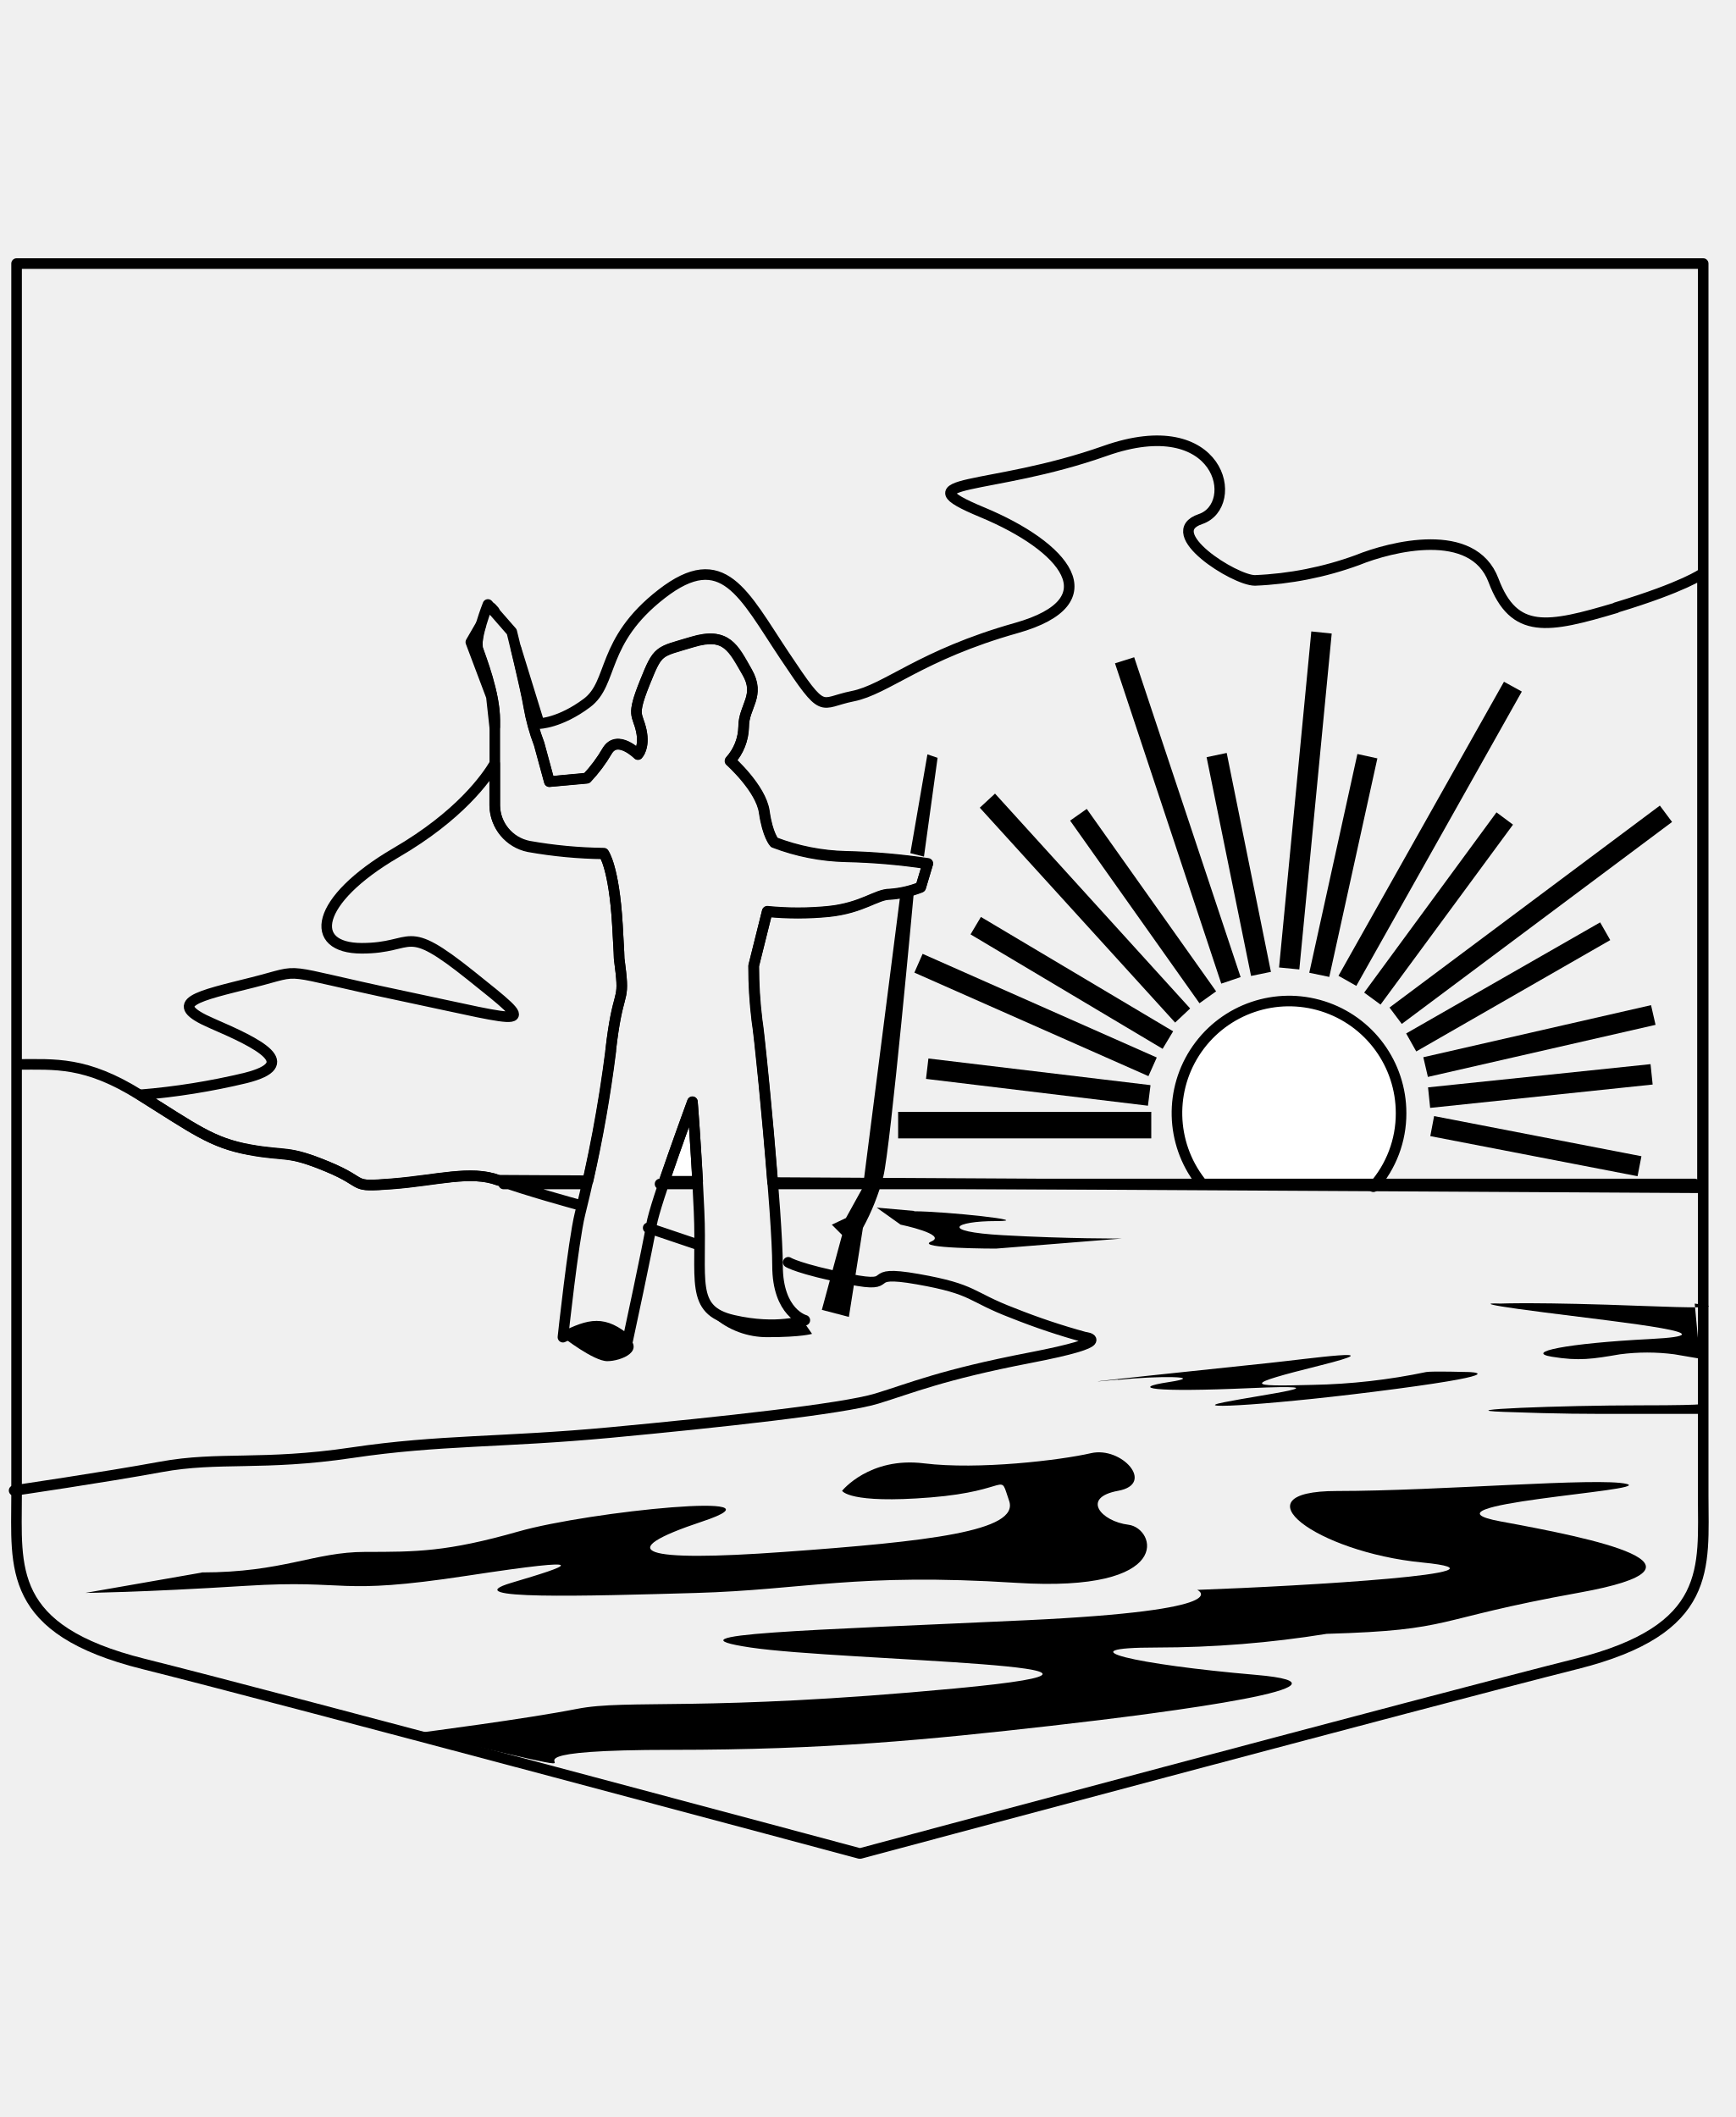
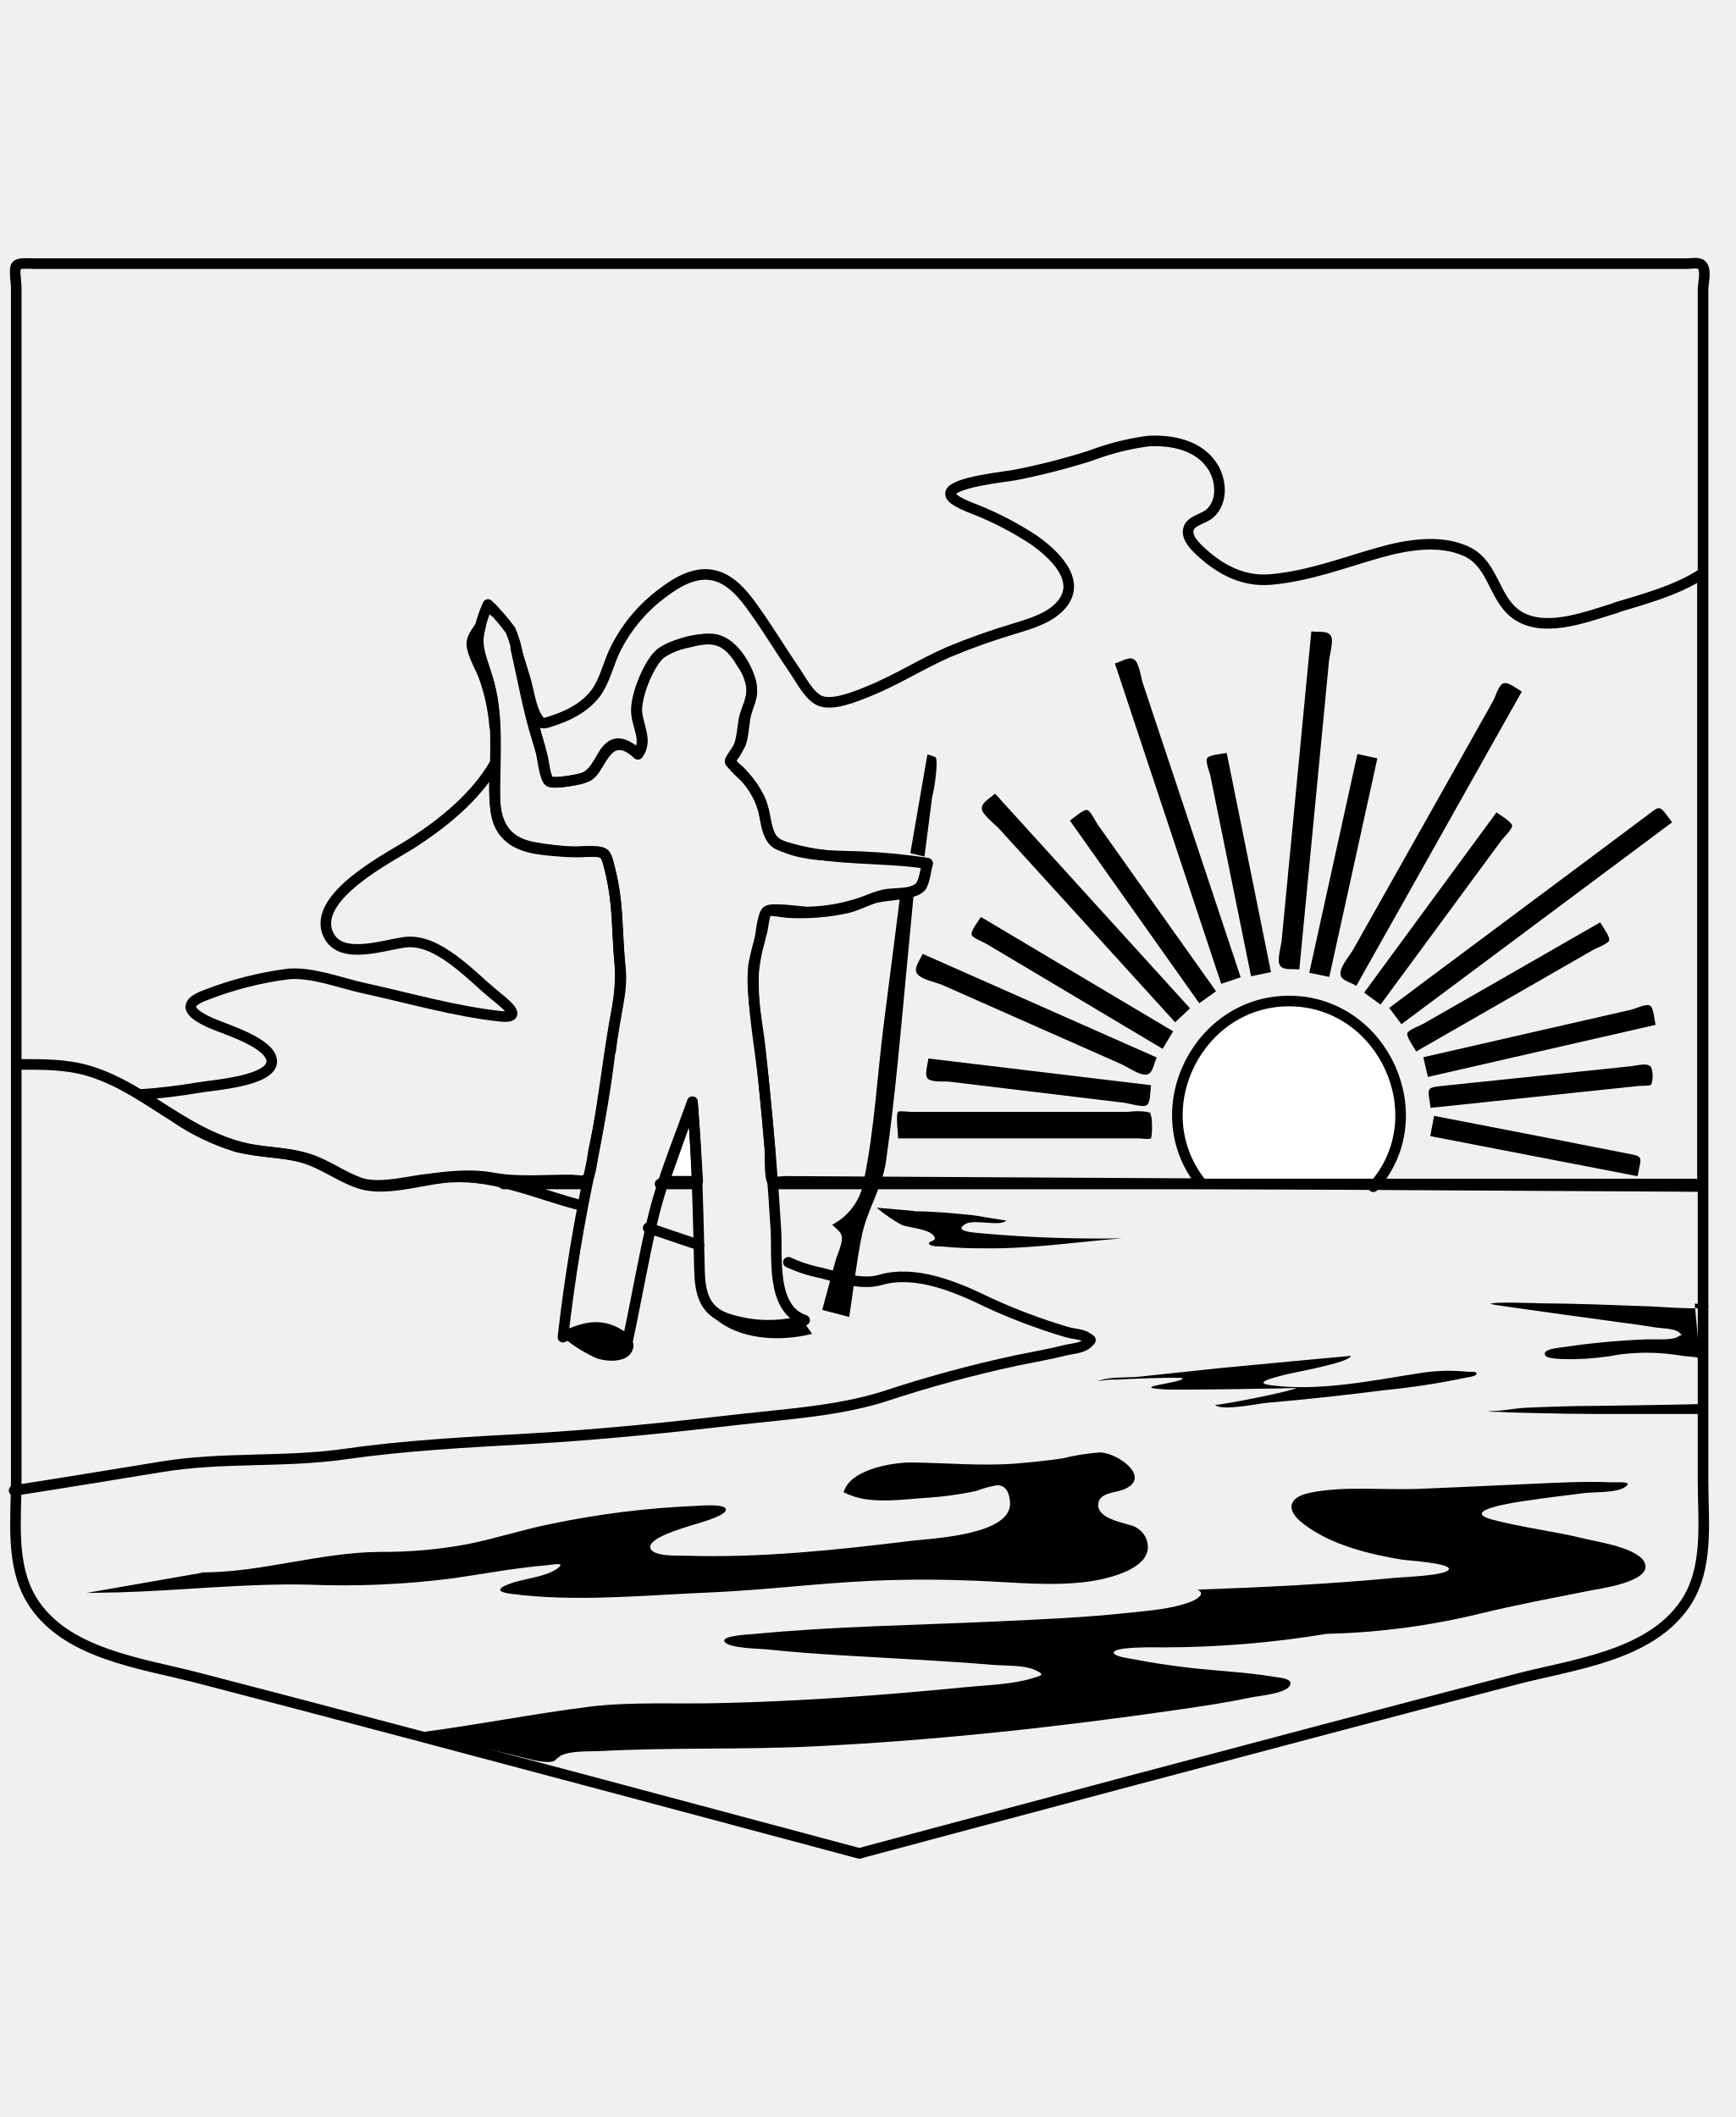
<svg xmlns="http://www.w3.org/2000/svg" width="246" height="300" viewBox="0 0 246 300">
-   <path d="M70,86.61l-.36-.47,0,0,.4.43" fill="#fff" stroke="#000" stroke-linecap="round" stroke-linejoin="round" stroke-width="1.5" />
-   <path d="M70.1,103v-1c0-3.83-1.93-8.7-2.42-10.13a7.38,7.38,0,0,1,.44-3.29L66.72,91l2.91,7.72L70.1,103" fill="#fff" stroke="#000" stroke-linecap="round" stroke-linejoin="round" stroke-width="1.5" />
-   <path d="M94.15,167.4l4.72,0c-.41-7.12-.75-11.28-.75-11.28s-2.25,6.16-4,11.24" fill="#fff" stroke="#000" stroke-linecap="round" stroke-linejoin="round" stroke-width="1.5" />
-   <path d="M86.53,148.93c1-8.7,1.92-6.79,1.45-11.1s0,1.4-.49-6.8-1.93-10.13-1.93-10.13a65,65,0,0,1-10.63-1,6,6,0,0,1-4.83-5.79v-5.88c-1.19,2-4.93,7.35-14,12.62-11.57,6.76-12.53,13.53-4.83,13.53s5.79-3.87,15.46,3.87,8.7,6.76-9.67,2.89-13.49-3.87-21.25-1.92-12.54,2.87-5.8,5.79,12.57,5.78,4.83,7.74a97.85,97.85,0,0,1-15,2.4C27.6,160,30,161.94,35.32,162.94s5.31,0,11.12,2.4,2.89,2.91,9.18,2.44,11.1-2,15-.53l12.71.07a186.07,186.07,0,0,0,3.23-18.39" fill="none" stroke="#000" stroke-linecap="round" stroke-linejoin="round" stroke-width="1.5" />
-   <path d="M229,86.14C219.37,89,214.55,90,211.64,82.25s-14.5-4.82-19.31-2.87a48,48,0,0,1-14.5,2.87c-2.89,0-13.52-6.74-7.72-8.69S173,58.1,156.59,63.9s-29,3.87-17.39,8.7S157.55,85.18,144,89s-18.35,8.7-23.18,9.66-3.87,2.91-9.67-5.79-8.7-15.45-17.39-8.71S87,96.75,83.17,99.62s-6.76,2.92-6.76,2.92L73.12,91.88c.61,2.51,1.53,6.38,1.83,8.23a28.23,28.23,0,0,0,1.46,5.3l1.45,5.35,5.31-.51a20.79,20.79,0,0,0,2.88-3.87c1.44-2.4,4.35.51,4.35.51s1-1,.47-3.38-1.44-1.93.49-6.76,1.93-4.34,6.76-5.8,5.79,1,7.74,4.33-.49,4.83-.49,7.74a7.39,7.39,0,0,1-1.93,4.83s4.35,3.87,4.84,7.23,1.43,4.34,1.43,4.34a30.38,30.38,0,0,0,10.16,2,91.19,91.19,0,0,1,11.59,1l-1,3.34a14.41,14.41,0,0,1-4.36,1c-1.93,0-3.86,1.93-8.69,2.44a44.5,44.5,0,0,1-8.7,0l-1.93,7.7a62.92,62.92,0,0,0,.47,7.74c.33,1.93,1.48,13.35,2.23,22.94l131.77.74V81.27S238.7,83.17,229,86.1" fill="none" stroke="#000" stroke-linecap="round" stroke-linejoin="round" stroke-width="1.5" />
-   <path d="M194.61,168.17a15.64,15.64,0,0,0,3.93-10.42,15.88,15.88,0,1,0-28.45,9.69" fill="#fff" stroke="#000" stroke-linecap="round" stroke-linejoin="round" stroke-width="1.5" />
-   <path d="M121.79,262.65s-82-22-101.44-26.85-18-13.63-18-23.88V37.35h239V211.92c0,10.25,1.45,19-18,23.88s-101.43,26.85-101.43,26.85" fill="none" stroke="#000" stroke-linecap="round" stroke-linejoin="round" stroke-width="1.5" />
-   <path d="M2.47,150.84c5.33,0,9.67-.47,17.39,4.36s10.14,6.74,15.46,7.7,5.29,0,11.12,2.44,2.87,2.91,9.16,2.4,11.1-1.93,15-.49,11.1,3.4,11.1,3.4m30,8.23s1.43.94,8.68,2.39,1.45-1.45,9.67,0,7.25,2.44,13.52,4.82a94.32,94.32,0,0,0,10.15,3.4s4.8.49-7.74,2.91-16.9,4.32-21.73,5.79S102,201.55,86.53,203s-24.15,1-36.71,2.87-18.84.5-27,2S2,211.22,2,211.22m238.15-43.44H109.84m-11.42,0H93.53m-10.87,0H71.37m8.4,21.71c3.87-1.91,5.79-2.4,9.17.49,0,0,2.91-13.5,3.38-16.43s5.8-17.39,5.8-17.39.49,5.78.94,15.49-1.41,14,4.84,15.44,10.15,0,10.15,0-3.87-1-3.87-7.74-2.41-31.89-2.89-34.78a63,63,0,0,1-.47-7.74l1.91-7.7a44.5,44.5,0,0,0,8.7,0c4.84-.51,6.76-2.44,8.69-2.44a14.41,14.41,0,0,0,4.36-1l1-3.34a91.19,91.19,0,0,0-11.59-1,30.46,30.46,0,0,1-10.16-2s-.94-1-1.41-4.34-4.84-7.23-4.84-7.23a7.43,7.43,0,0,0,1.91-4.84c0-2.9,2.42-4.34.49-7.74S103,89.52,98.1,91s-4.81,1-6.74,5.8-1,4.32-.49,6.74-.47,3.4-.47,3.4-2.91-2.91-4.35-.51a21.34,21.34,0,0,1-2.9,3.87l-5.31.47-1.45-5.31a28.52,28.52,0,0,1-1.46-5.3c-.49-2.89-2.41-10.63-2.41-10.63l-3.38-3.87S67.23,90.48,67.7,92s2.42,6.27,2.42,10.1v12.11A6,6,0,0,0,74.93,120a65,65,0,0,0,10.63,1S87,122.82,87.49,131s0,2.44.49,6.8-.49,2.4-1.45,11.1a200.61,200.61,0,0,1-4.35,23.15C81.22,176,79.77,189.49,79.77,189.49ZM91.85,174l7.23,2.44" fill="none" stroke="#000" stroke-linecap="round" stroke-linejoin="round" stroke-width="1.5" />
-   <path d="M28.56,222.83c11.6,0,15.94-2.91,23.19-2.91s11.57,0,21.71-2.89,39.14-5.77,26.09-1.43-8.7,5.79,11.6,4.32S144.49,217,143,212.69s.48-1.43-11.12-.49-12.55-.94-12.55-.94,3.87-4.84,11.59-3.89,19.33-.44,23.68-1.44,9.17,4.36,3.85,5.33-2.4,4.34,1.45,4.81,6.78,9.67-15.93,8.23-29.95,1-45.41,1.44-34.3,1-26.09-1.44,12.55-3.87-6.29-1-16.39.49-31.38,1.43-22.69,1-22.69,1l16.42-2.87" />
-   <path d="M158.38,195.51c-11.59,1.1,15.79-1.77,21.43-2.36s18.26-2.4,7.21.36-10.45,3-1,2.74a86.12,86.12,0,0,0,16.08-1.82c.83-.15,6,0,6,0s6.62.15-10.26,2.39-29.94,3-24.37,1.89,17.67-2.62,3.72-2-17.2,0-11.59-.85-1.55-.92-7.2-.32" />
-   <path d="M240.15,184.73s7.73.92-7.25.34-20.29-.34-20.29-.34-5.8-.28,6.28,1.26,27.06,3.14,15,3.76-17.88,1.87-14,2.51,5.79.32,9.66-.34a29.67,29.67,0,0,1,7.73,0l3.87.66v6.27s2.41.3-8.71.3-27.52.63-19.31.93,11.59.28,16.9.28h11.57" />
-   <path d="M129.52,171.65c4.36,0,17.4,1.39,11.59,1.39s-8.21,1.48,1,2,16.88.47,16.88.47l-17.86,1.43s-11.59,0-9.18-1-4.34-2.4-4.34-2.4l-3.38-2.41,5.31.47" />
-   <path d="M188,231.53c18.35-.53,14.5-2,35.76-5.83s1.92-7.7-11.12-10.1,21.75-4.34,17.88-5.31-26.57,1-41.07,1-2.89,8.66,12.09,10.13-16.92,3.35-31.89,3.88c0,0,6.28,2.87-24.15,4.3s-52.18,1.93-39.14,3.87,64.74,2.44,29,5.8-46.37,1.47-53.62,2.9-22.22,3.36-22.22,3.36,17.39,4.35,18.84,4.35-4.83-1.91,16.92-1.91,36.23-1.43,53.62-3.4,45.88-5.78,29-7.23-27.53-3.87-14-3.87A151.85,151.85,0,0,0,188,231.53" />
-   <path d="M127.27,161.32h35.87v-3.76H127.27Z" />
-   <path d="M163,153.77,131.56,150l-.34,2.89,31.45,3.8.36-2.87" />
-   <path d="M163.92,149.86l-33.18-14.69-1.17,2.66,33.17,14.67,1.18-2.64" />
-   <path d="M166.26,146.16,139,129.94l-1.47,2.47,27.22,16.22,1.48-2.47" />
-   <path d="M168.65,142.91,141,112.46l-2.16,2,27.68,30.45,2.13-2" />
-   <path d="M172.32,140.47,154,114.63l-2.36,1.66,18.33,25.88,2.38-1.7" />
-   <path d="M175.81,138.49,160.72,93.14,158,94l15.06,45.39,2.76-.93" />
-   <path d="M180.11,137.79l-6.28-31.09-2.85.6,6.3,31,2.83-.58" />
-   <path d="M184.12,137.38l4.59-47.6-2.89-.3-4.57,47.62,2.87.28" />
+   <path d="M70,86.61l-.36-.47a1.73,1.73,0,0,0,.36.47" fill="#fff" stroke="#000" stroke-linecap="round" stroke-linejoin="round" stroke-width="1.5" />
+   <path d="M70.1,103a26.4,26.4,0,0,0-1.35-8c-.77-2.43-1.39-3.76-.63-6.37-.53.87-1.32,1.73-1.26,2.68.07,1.38,1.21,3.21,1.69,4.5A27,27,0,0,1,70.1,103" fill="#fff" stroke="#000" stroke-linecap="round" stroke-linejoin="round" stroke-width="1.5" />
+   <path d="M94.15,167.4l4.72,0c-.22-3.76-.45-7.52-.75-11.28q-2,5.61-4,11.24" fill="#fff" stroke="#000" stroke-linecap="round" stroke-linejoin="round" stroke-width="1.5" />
+   <path d="M86.53,148.93c.49-4.46,1.68-8.16,1.27-12.63s-.22-8.75-1.34-13c-.21-.79-.41-2-1.06-2.41s-3-.1-3.74-.15a45.58,45.58,0,0,1-6.27-.71c-6.16-1.29-5.29-6.87-5.29-11.76-2.74,4.7-7.28,8.37-11.78,11.26-3,1.92-14.26,7.55-11.8,12.89,1.74,3.8,8,1.41,11,1.09,4.55-.48,9.21,4.73,12.4,7.36,1.43,1.17,4.65,3.56.89,3.14-6.47-.72-13-2.62-19.34-4-3.26-.72-7.1-2.24-10.51-2a49.05,49.05,0,0,0-11.81,3c-3.68,1.34-2,2.75.84,4,1.78.81,8.5,2.77,8.52,5.4,0,2.79-8.32,3.36-10.23,3.69-2.79.46-5.61.84-8.43,1,5.22,3.26,10.14,6.9,16.35,7.89,2.58.42,5.13.44,7.64,1.27s4.68,2.47,7.12,3.34,6.09,0,8.62-.37c3.53-.46,6.83-.94,10.35-.3s7.44.26,11,.28c.45,0,1.72.24,2.12,0,.7-.42.87-3.13,1.06-4.09,1-4.73,1.82-9.5,2.36-14.3" fill="none" stroke="#000" stroke-linecap="round" stroke-linejoin="round" stroke-width="1.5" />
+   <path d="M229,86.14c-3.88,1.15-9.51,3.44-13.46,1.35s-3.59-7.41-7.74-9.35c-3.74-1.74-8.44-.93-12.25.14-5.19,1.46-10,3.35-15.46,3.84-3.77.34-7-1.27-9.8-3.83-.82-.75-2.22-2.05-1.88-3.31s2.19-1.42,3.1-2.27c1.75-1.65,1.57-4.47.44-6.41-1.88-3.19-5.83-4-9.27-3.79a36.34,36.34,0,0,0-8.19,2.08,97.58,97.58,0,0,1-10.64,2.72c-1,.22-9.21,1-9.17,2.67,0,1,3.18,2.06,3.78,2.32a45.55,45.55,0,0,1,7.95,4.16c2.78,1.93,7,5.72,4,9.24-1.57,1.84-4.2,2.62-6.42,3.31a92.76,92.76,0,0,0-9.56,3.39c-3.86,1.68-7.45,4-11.36,5.57-1.75.7-5.27,2.21-7.08,1.24-1.38-.75-2.39-2.71-3.25-4-1.86-2.7-3.55-5.51-5.43-8.19-1.44-2.07-3.18-4.55-5.7-5.36-2.86-.92-5.67.79-7.86,2.47a22.19,22.19,0,0,0-6.38,7.54c-1,1.89-1.43,4-2.49,5.85-1.31,2.27-3.86,3.73-6.3,4.53-1.58.51-1.77.74-2.46-.34-.93-1.46-1.22-4-1.72-5.6l-1.32-4.27c1,4.32,1.74,8.77,3.09,13,.25.8.49,1.6.71,2.42.15.57.42,3.11.94,3.46.7.47,4.85-.3,5.56-.77,1.55-1,2-4.17,3.92-4.54,1.09-.21,2.32.74,3.06,1.44,1.41-1.8,0-3.8-.16-5.69-.23-2.27,1.29-5.81,2.58-7.67s3.75-2.22,5.73-2.69c3.31-.79,5,.45,6.62,3.23a7.14,7.14,0,0,1,1.42,4.08c-.1,1.44-1,2.74-1.18,4.17-.26,1.63-.25,3-1.15,4.44-.52.83-.7.72-.52,1.37s1.83,1.91,2.37,2.61a11.52,11.52,0,0,1,2.17,4.34c.42,1.8.42,3.68,2.09,4.59,3.37,1.82,8.07,1.62,11.75,1.77a88.65,88.65,0,0,1,9.34.91c-.28,1-.44,2.71-1.1,3.4-1.24,1.27-5.12,1-6.93,1.7a25.41,25.41,0,0,1-8.92,1.83c-.88,0-5.09-.67-5.77-.14s-.89,3.55-1.09,4.33a26.6,26.6,0,0,0-.83,3.39c-.42,4,.58,8.19,1,12.12.32,3,.61,6,.89,9l.42,4.74c.06.7-.09,4.36.4,4.73.26.2,1.44,0,1.74,0l11.74.07,91.63.51,26.65.15V81.27c-3.59,2.37-8.2,3.6-12.26,4.83" fill="none" stroke="#000" stroke-linecap="round" stroke-linejoin="round" stroke-width="1.5" />
+   <path d="M194.61,168.17c8.82-9.9,1.52-26-11.56-26.31s-21,15.17-13,25.58" fill="#fff" stroke="#000" stroke-linecap="round" stroke-linejoin="round" stroke-width="1.5" />
+   <path d="M121.79,262.65q-18.29-4.9-36.58-9.78C66.15,247.8,47.09,242.7,28,237.76c-8-2.09-18.87-3.35-23.54-11.07-3-5-2.16-11.41-2.16-17v-169c0-.61-.33-2.5,0-3s1.69-.33,2.61-.33h234c1.13,0,2-.32,2.42.46s0,2.44,0,3.18V209.92c0,5.74.87,12.36-2.55,17.36-5,7.36-15.72,8.55-23.75,10.63q-13.35,3.47-26.68,7-28.2,7.45-56.38,15l-10.12,2.71" fill="none" stroke="#000" stroke-linecap="round" stroke-linejoin="round" stroke-width="1.5" />
+   <path d="M2.47,150.84c3.44,0,6.83-.07,10.16.93,4.39,1.32,8.15,4,12,6.43a32.23,32.23,0,0,0,8.89,4.31c3.06.8,6.28.67,9.32,1.52s5.5,2.89,8.37,3.74c3.4,1,8.09-.47,11.51-.86,6.73-.76,12.55,2,19,3.74m30,8.23a20.71,20.71,0,0,0,4.63,1.5c2.64.66,5.75,1.77,8.4,1,5-1.46,10.8,1,15.36,3.23a82.12,82.12,0,0,0,11.18,4.19c.64.19,2.2.3,2.76.75s.71.17,0,.84-2.23.74-3,.93c-2.34.59-4.73,1-7.1,1.49a178.57,178.57,0,0,0-18.63,5.07c-6.52,2.06-13.69,2.49-20.44,3.26-10,1.15-20,2.19-30.12,2.76-8.68.48-17.3.93-25.92,2.16s-17.41.37-26,1.81C15.85,209,8.93,210.15,2,211.22m238.15-43.44H109.84m-11.42,0H93.53m-10.87,0H71.37m8.4,21.71c3.44-1.7,6.08-2.15,9.17.49,1.22-5.67,2.2-11.42,3.52-17.06s3.66-11.27,5.66-16.76c.65,8,.82,15.88,1,23.85.08,3.13.65,5.75,3.9,6.84a18.67,18.67,0,0,0,11,.24c-4.81-1.63-3.83-8.82-4.07-12.81-.41-6.91-1-13.82-1.71-20.71-.5-5.19-1.69-10.72-1.44-15.93a30.61,30.61,0,0,1,1.2-5.7c.12-.47.29-2.46.69-2.77s2.41.13,2.9.15a31,31,0,0,0,8.55-.68c1.76-.46,3.35-1.44,5.11-1.84,1.35-.31,4.17,0,5.2-1.07.58-.62.72-2.51,1-3.34-6.4-1-13.1-.35-19.34-2.13-1.86-.53-2.57-.58-3.22-2.43-.53-1.53-.54-3.15-1.23-4.63a16.11,16.11,0,0,0-2.81-3.91c-.2-.22-1.38-1.1-1.4-1.4s1.31-2,1.5-2.51c.52-1.48.39-3.07.86-4.58s1-2.7.55-4.31c-.67-2.32-2.64-5.6-5.26-5.92a12.91,12.91,0,0,0-7.44,2c-1.79,1.45-3.36,5.73-3.42,7.89s1.67,4.35.17,6.43c-1.35-1.29-3-2-4.35-.51s-1.76,3.47-3.83,4c-.68.15-3.85.75-4.39.35-.76-.56-1-3.91-1.33-4.86-1.27-4.2-2.09-8.46-3.1-12.73a14.89,14.89,0,0,0-1.07-3.83,27.44,27.44,0,0,0-3.19-3.65,17.84,17.84,0,0,0-1.46,5c-.13,2.15,1.09,4.25,1.64,6.3,1.3,4.93.8,10.24.8,15.3,0,2.43.07,4.8,2.15,6.51s5.57,1.73,8.15,1.94c1.1.08,4.28-.34,5.15.24.45.3.65,1.54.78,2A38.57,38.57,0,0,1,87.49,131c.13,2,.19,4.06.41,6.08.33,3-.4,5.31-.9,8.28-1.08,6.47-1.79,13-3.15,19.39A248.07,248.07,0,0,0,79.77,189.49ZM91.85,174l7.23,2.44" fill="none" stroke="#000" stroke-linecap="round" stroke-linejoin="round" stroke-width="1.5" />
+   <path d="M28.56,222.83c8.62,0,16.77-2.86,25.35-2.91a65,65,0,0,0,12.3-1.09c4-.8,7.89-2.08,11.89-2.88a126.42,126.42,0,0,1,20.24-2.54c.52,0,4.33-.4,4.52.45.22,1-4.74,2.22-5.25,2.41-.81.29-5.62,1.63-5.47,3s4.1,1.16,5,1.19c10.56.34,21.44-.81,31.91-2.1,2.84-.35,14.34-.78,14.08-5.43-.08-1.37-.57-2.45-1.82-2.46a14.86,14.86,0,0,0-2.95.81,49.32,49.32,0,0,1-7.47,1c-3.08.22-7.4.84-10.38-.4-1.14-.47-1.1-.28-.66-1.12,1.42-2.65,6.81-3.54,9.35-3.51,5,.05,9.86.54,14.89.14,2.16-.18,4.32-.41,6.46-.72a31.68,31.68,0,0,1,5.35-.85c2.5.07,7.45,3.6,3.3,5.27-1.16.47-3.6.41-3.58,2.21s3.08,2.37,4.34,2.77a3.41,3.41,0,0,1,2.42,1.86c1.79,4.25-5.42,5.81-8,6.18-5.31.73-10.68.11-16-.1-4.91-.2-9.83-.22-14.75,0-7.72.34-15.4,1.34-23.13,1.66-9.13.38-18.94,1.39-28,.2-2.69-.35-1.66-1,.35-1.64,1.77-.55,4.69-.85,6.19-2,1.21-.92-.69-.49-1.53-.42-4.46.37-8.88,1.21-13.3,1.85a121.78,121.78,0,0,1-20.55.9c-9-.2-18,.85-27,1.1-1.47,0-2.95.07-4.42.08l16.42-2.87" />
+   <path d="M158.38,195.51a10.66,10.66,0,0,0-2.83.24c1.54-.71,4.23-.48,5.88-.66l11.28-1.2c2.13-.22,18.7-1.76,18.7-1.75,0,.94-8.48,2.42-9.52,2.72s-4.6,1.07-1.81,1.44c7.06.94,14.65-.74,21.61-1.79a25.94,25.94,0,0,1,6.35-.11c.23,0,1-.07,1.14.12.35.48-1,.61-1.46.71A106.64,106.64,0,0,1,196.19,197c-5.53.7-11.08,1.32-16.63,1.79-1.17.09-6.44,1.23-7.4.29.18.17,11.44-2,11.49-2.4,0,.07-16.16.31-18.11.23-6.37-.27,1.9-.91,2.07-1.57.07-.28-8.77.11-9.23.16" />
+   <path d="M240.15,184.73c.2,0,2,.24,2,.4-.13.61-7.74,0-8.18,0-5.27-.19-10.55-.41-15.82-.44,0,0-6.83-.27-6.92.1,0,.1,16.78,2.39,18.27,2.59,1.69.22,3.39.45,5.08.73.73.12,2.85.14,3.4.74s.37.15-.13.53c-.83.62-3.58.37-4.51.42a107.2,107.2,0,0,0-11.73,1.09c-.87.15-3.09.26-2.65,1.17.32.65,3.45.53,4.13.55a38.65,38.65,0,0,0,6.44-.67,29.45,29.45,0,0,1,8.89.2c.54.09,2.41.11,2.71.53s0,2.7,0,3.34c0,.88.15,2.35.22,2.93,0,.08-13.92.27-15.18.29-3.45,0-6.9.13-10.35.28-.44,0-4.65.67-4.92.4.24.24,1.2.14,1.48.16,1.81.12,3.65.13,5.47.18,2.86.07,5.72.12,8.59.13,4.95,0,10.49,0,15.14,0" />
+   <path d="M129.52,171.65c2.66,0,5.33.26,8,.52.37,0,5,.84,5.07.77-.71.94-4.5-.2-5.72.48-2,1.13,1.33,1.25,2.42,1.37a182.31,182.31,0,0,0,19.7.69c-6.43.52-13,1.51-19.45,1.42a60.12,60.12,0,0,1-6.15-.26c-.28,0-1.56,0-1.74-.37s.9-.37.82-.8c-.24-1.31-3.65-1.46-4.65-1.87a20.05,20.05,0,0,1-3.59-2.46l5.31.47" />
+   <path d="M188,231.53a102,102,0,0,0,21.81-2.88c5.14-1.26,10.32-2.21,15.51-3.25,1.27-.25,8.66-1.23,7.79-3.81-.75-2.23-6.75-3.09-8.56-3.54-4.3-1.06-8.75-1.56-13-2.68-4.93-1.3,3.22-2.48,4.56-2.68,2.77-.42,5.56-.75,8.35-1.1,1.46-.19,4.59,0,5.85-.88s-1.21-.61-2-.65c-3.77-.18-7.58.06-11.35.22-5.31.23-10.63.5-15.95.71-4.95.19-10.48-.44-15.34.54-3.13.63-3.55,2.44-1,4.39,3.87,3,9.35,4.34,14.08,5.11.5.08,6.91.48,6.56,1.37s-6.5,1.08-7.37,1.17c-9.39.91-18.84,1.36-28.26,1.7,1.37.64-.36,1.48-1,1.74-2.64,1-5.77,1.22-8.55,1.52-6.3.69-12.64.95-19,1.25-11.47.53-23,.68-34.47,1.79-.56.05-4.41.21-4,1.05.53,1,5.23,1,6.29,1.14,7,.74,14.09,1,21.13,1.44,3.51.21,7,.42,10.53.72,1.78.15,4.58,0,6.22.8,1.16.59.88.67-.37,1.06-3,.94-6.53,1-9.65,1.31-11.63,1.15-23.3,2-35,2.26-6,.15-12.23-.22-18.24.5-8,1-16,2.61-24.1,3.65,4.32,1.08,8.64,2.14,13,3.14,1.72.4,4.85,1.44,6.07.9a10.72,10.72,0,0,1,.87-.72c1.52-.78,4.13-.59,5.76-.68,10-.53,20.06-.17,30.09-.66,17.34-.84,34.72-2.74,51.9-5.23,3.39-.49,6.78-1,10.14-1.71,1-.21,4.8-.54,5.44-1.61s-1.32-1.17-2.17-1.31c-4.46-.74-9-.86-13.51-1.46-2.08-.28-4.16-.58-6.22-1-.44-.09-2.77-.35-3-.89-.41-1,6.44-.82,7.08-.82A142.56,142.56,0,0,0,188,231.53" />
+   <path d="M127.27,161.32h34.11c.25,0,1.46.18,1.69,0s.22-2.67.07-3.07c-.39-1.1.29-.33-.61-.69a9.34,9.34,0,0,0-2.64,0H129c-.28,0-1.54-.19-1.75,0C126.92,157.9,127.27,160.75,127.27,161.32Z" />
+   <path d="M163,153.77,131.56,150c-.11.92-.65,2.47,0,2.93s2.3.28,3,.36l12.45,1.5,12.28,1.48c.66.08,2.52.66,3.14.38s.55-1.92.67-2.83" />
+   <path d="M163.92,149.86l-33.18-14.69c-.49,1.13-1.34,2.06-.75,2.85s2.76,1.22,3.5,1.54l12.67,5.61,12.67,5.6c.8.35,2.54,1.54,3.43,1.52,1.09,0,1.11-1.21,1.66-2.43" />
+   <path d="M166.26,146.16,139,129.94c-.4.67-1.51,2-1.3,2.58.16.4,1.71,1,2.07,1.23l9.46,5.63,15.52,9.25,1.48-2.47" />
+   <path d="M168.65,142.91,141,112.46c-.92.84-2.07,1.34-1.84,2.31.19.79,2,2.18,2.51,2.77L151.19,128l15.33,16.87,2.13-2" />
+   <path d="M172.32,140.47l-10.47-14.74-6.27-8.84c-.29-.39-1-1.94-1.5-2.1s-1.87,1.07-2.47,1.5l18.33,25.88,2.38-1.7" />
+   <path d="M175.81,138.49,161.94,96.8c-.24-.73-.51-2.66-1.07-3.21-.71-.71-1.71.06-2.88.44l13.18,39.72,1.88,5.67,2.76-.93" />
+   <path d="M180.11,137.79l-6.28-31.09c-.77.16-2.53.24-2.81.8-.2.39.39,2,.48,2.36l2.19,10.78,3.59,17.7,2.83-.58" />
+   <path d="M184.12,137.38l4.21-43.76c.08-.76.62-2.64.33-3.37-.37-.94-1.62-.64-2.84-.77l-4.2,43.77c-.08.77-.62,2.65-.33,3.38.37.93,1.6.63,2.83.75" />
  <path d="M188.37,138.42l6.81-30.95-2.83-.62-6.82,31,2.84.59" />
-   <path d="M192.2,139.7,215.65,98l-2.53-1.39-23.45,41.67,2.53,1.43" />
-   <path d="M195.63,142.36l18.77-25.5-2.34-1.74-18.75,25.54,2.32,1.7" />
-   <path d="M198.64,145.1l38.3-28.62-1.73-2.32L196.9,142.78l1.74,2.32" />
-   <path d="M200.69,149l27.49-15.78-1.43-2.51-27.49,15.74,1.43,2.55" />
-   <path d="M202.34,152.61l32.26-7.38-.64-2.79-32.27,7.38.65,2.79" />
-   <path d="M202.66,157l31.53-3.31-.3-2.89-31.53,3.29.3,2.91" />
-   <path d="M202.68,161l29.37,5.68.55-2.83-29.38-5.69-.54,2.84" />
-   <path d="M127.59,126.69l-5.31,41.56-2.41,4.36-2,.94,1.46,1.46-2.87,10.61,3.83,1L122.28,174a32.4,32.4,0,0,0,2.89-7.27c1-3.87,4.35-40.55,4.35-40.55" />
-   <path d="M79.77,189.49s5.3-2.87,8.68-.47-.47,3.87-2.4,3.87-6.28-3.4-6.28-3.4" />
-   <path d="M114.07,187.58l1,1.44s-1.45.47-6.28.47a11.56,11.56,0,0,1-7.72-2.87" />
-   <path d="M129,120.9l2.42-14,1.44.49-1.93,14" />
+   <path d="M192.2,139.7l20.52-36.5L215.65,98c-.8-.43-2-1.49-2.68-1.13s-1.08,1.92-1.37,2.43l-5.93,10.55L191.8,134.48c-.47.84-1.72,2.29-1.84,3.27-.14,1.15,1,1.25,2.24,1.95" />
+   <path d="M195.63,142.36l10.71-14.55,6.42-8.72c.28-.39,1.52-1.57,1.52-2.07s-1.62-1.46-2.22-1.9l-18.75,25.54,2.32,1.7" />
+   <path d="M198.64,145.1l33.52-25,4.78-3.57c-1.94-2.6-1.52-2.48-3.87-.73l-8.8,6.58-22,16.4-5.41,4.05,1.74,2.32" />
+   <path d="M200.69,149l15.68-9,9.4-5.4c.43-.24,2-.83,2.24-1.28s-.89-2-1.26-2.61l-15.68,9-9.4,5.38c-.43.25-2,.82-2.23,1.28s.89,2,1.25,2.65" />
+   <path d="M202.34,152.61l32.26-7.38c-.17-.74-.27-2.51-.83-2.75s-2.09.48-2.56.59L220,145.63l-18.31,4.19.65,2.79" />
+   <path d="M202.66,157l29.68-3.12c.27,0,1.44,0,1.64-.17a3.72,3.72,0,0,0,0-2.46c-.53-.73-1.82-.26-3-.14l-18,1.88-8.58.89c-2.53.26-2,.41-1.68,3.12" />
+   <path d="M202.68,161l29.37,5.68c.57-2.95.94-2.76-1.78-3.28l-10.19-2-16.86-3.27-.54,2.84" />
+   <path d="M127.59,126.69,125.25,145c-.94,7.4-1.34,15.12-2.86,22.42a8.5,8.5,0,0,1-4.47,6.14c.58.58,1.3,1,1.38,1.75.09.95-.68,2.52-.93,3.44l-1.86,6.88,3.83,1c.59-3.83,1-7.7,1.78-11.5.71-3.61,2.9-6.8,3.43-10.56,1.38-9.67,2.17-19.43,3.1-29.15.3-3.05.58-6.1.87-9.15" />
+   <path d="M79.77,189.49a12.59,12.59,0,0,1,4.7-1.4c1.65-.12,6.38.9,5.07,3.44-.85,1.67-3.79,1.44-5.16.88a20.41,20.41,0,0,1-4.61-2.92" />
+   <path d="M114.07,187.58l1,1.44c-4.51,1.14-10.43.9-14-2.4" />
+   <path d="M129,120.9l2.42-14c1.46.5,1.22.2,1.31,1.43a25.2,25.2,0,0,1-.65,4.69L131,121.39" />
</svg>
